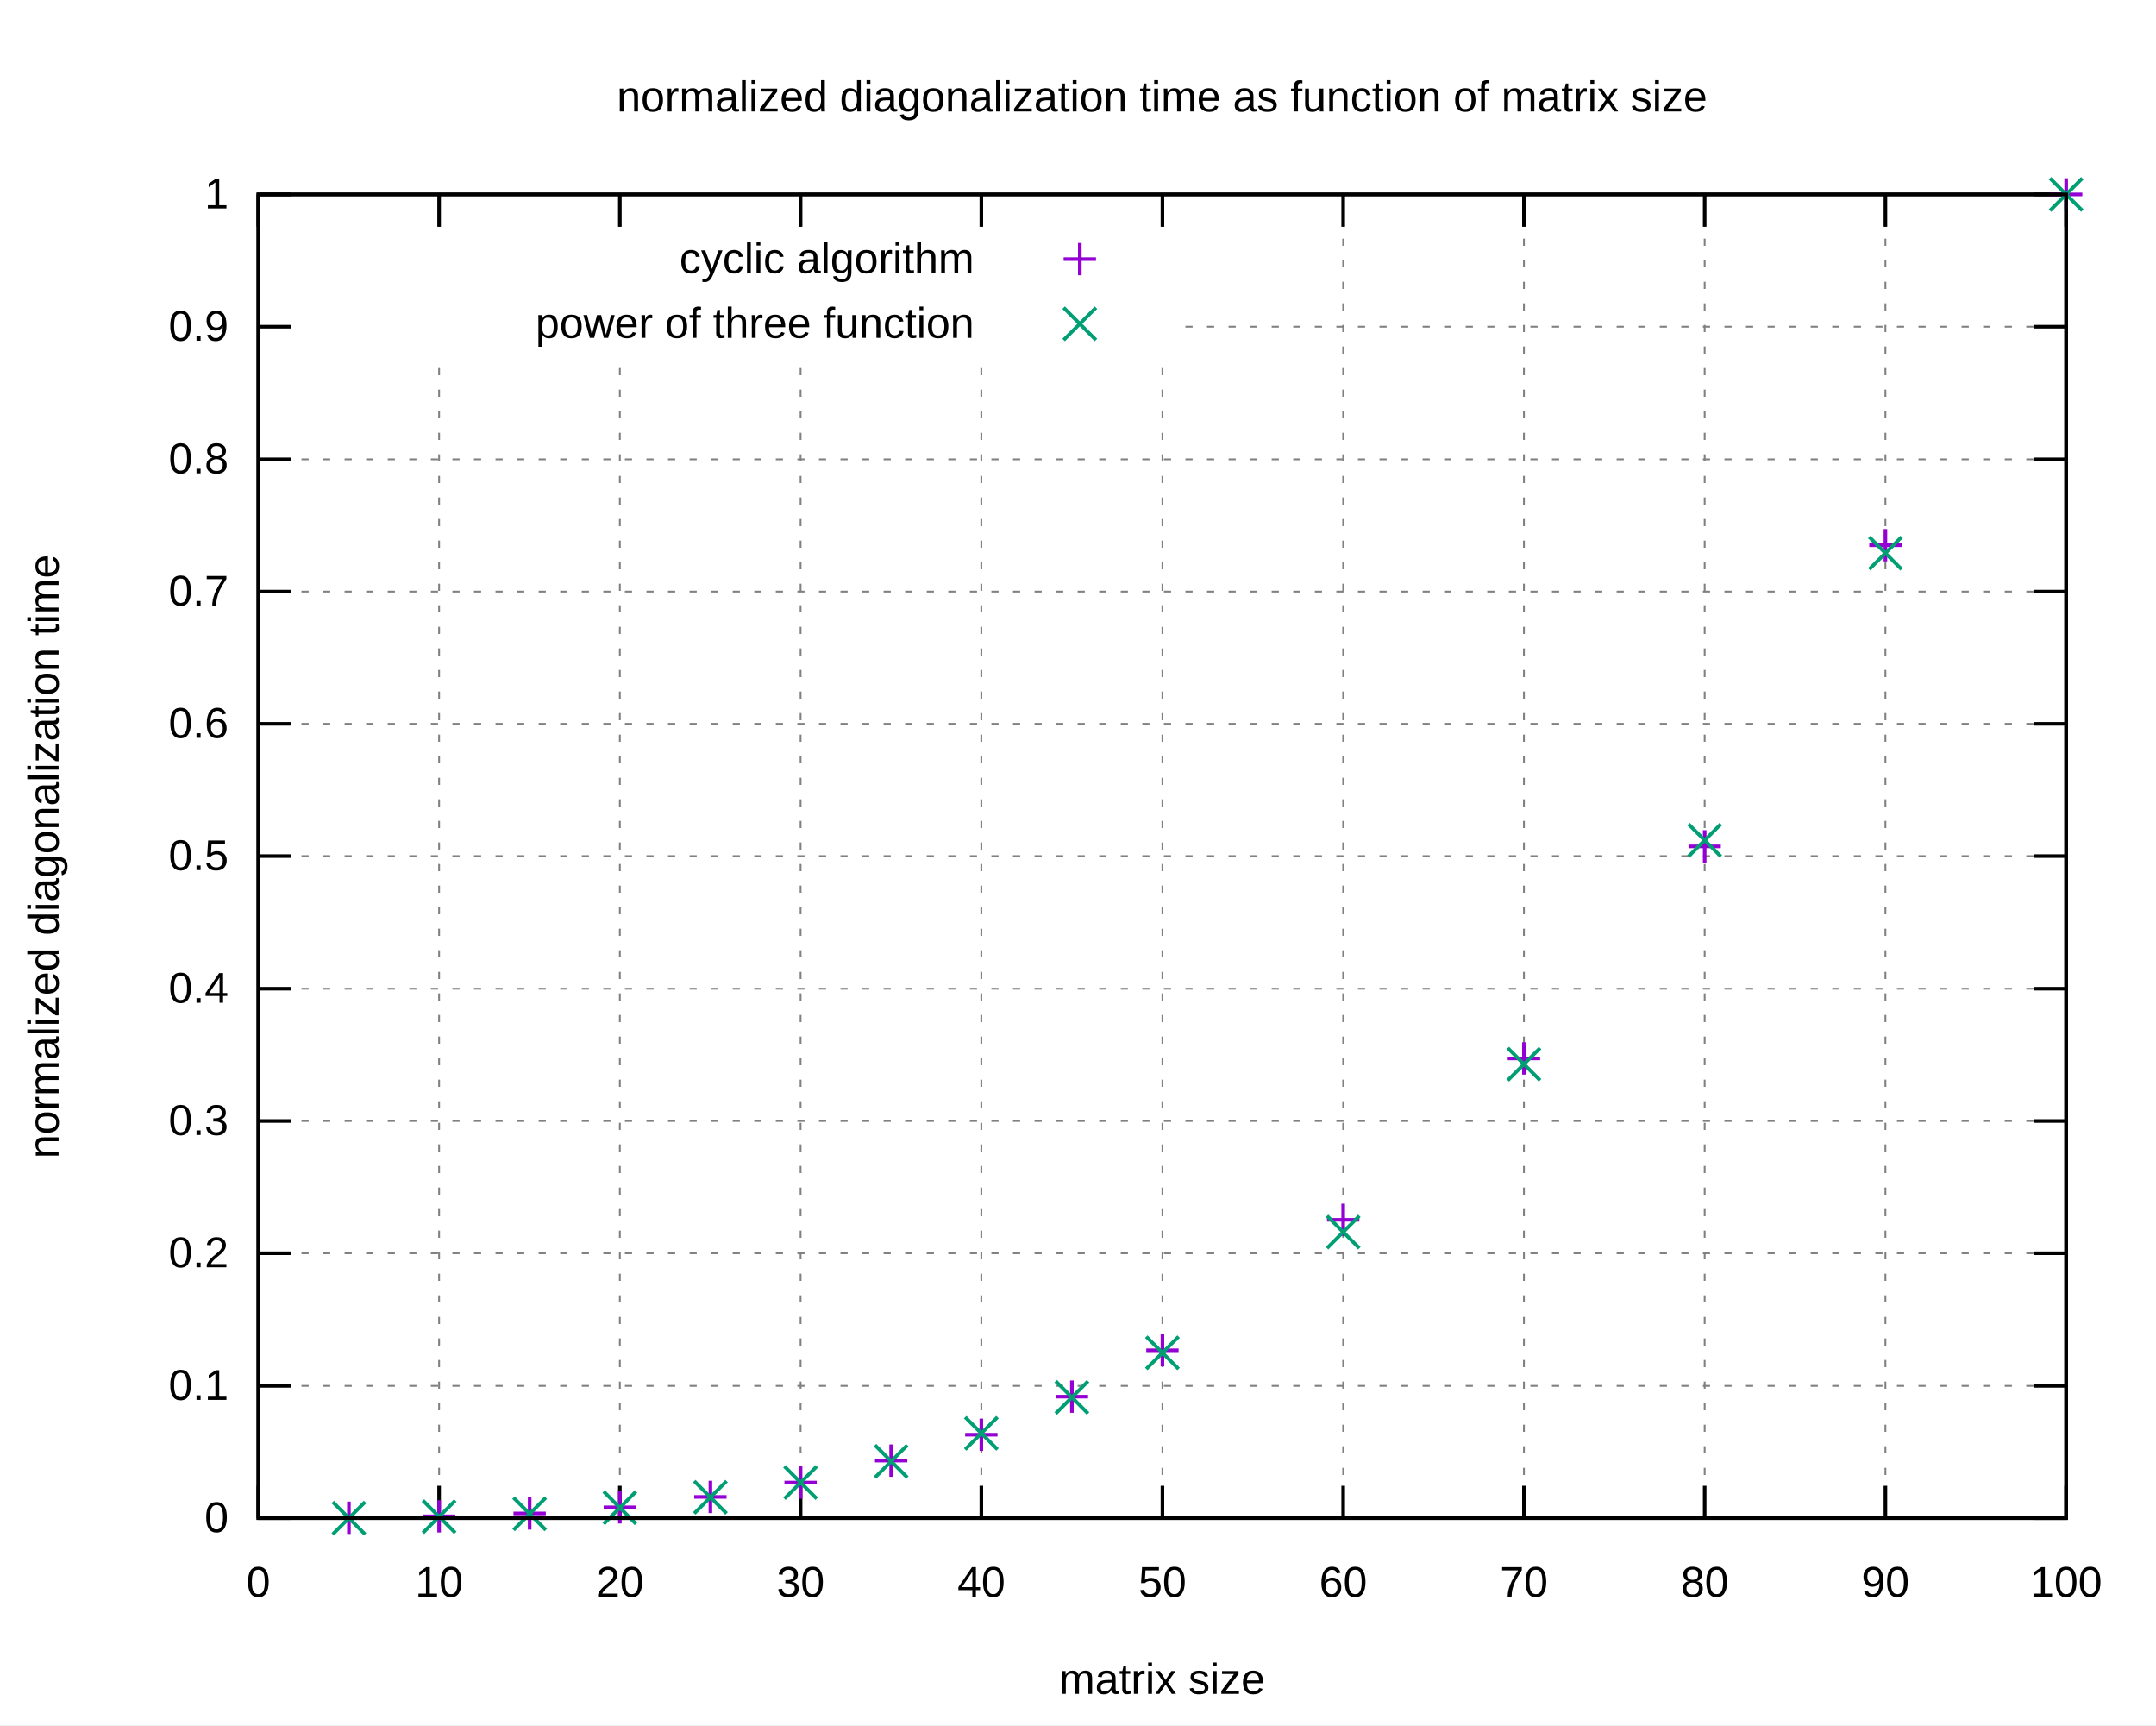
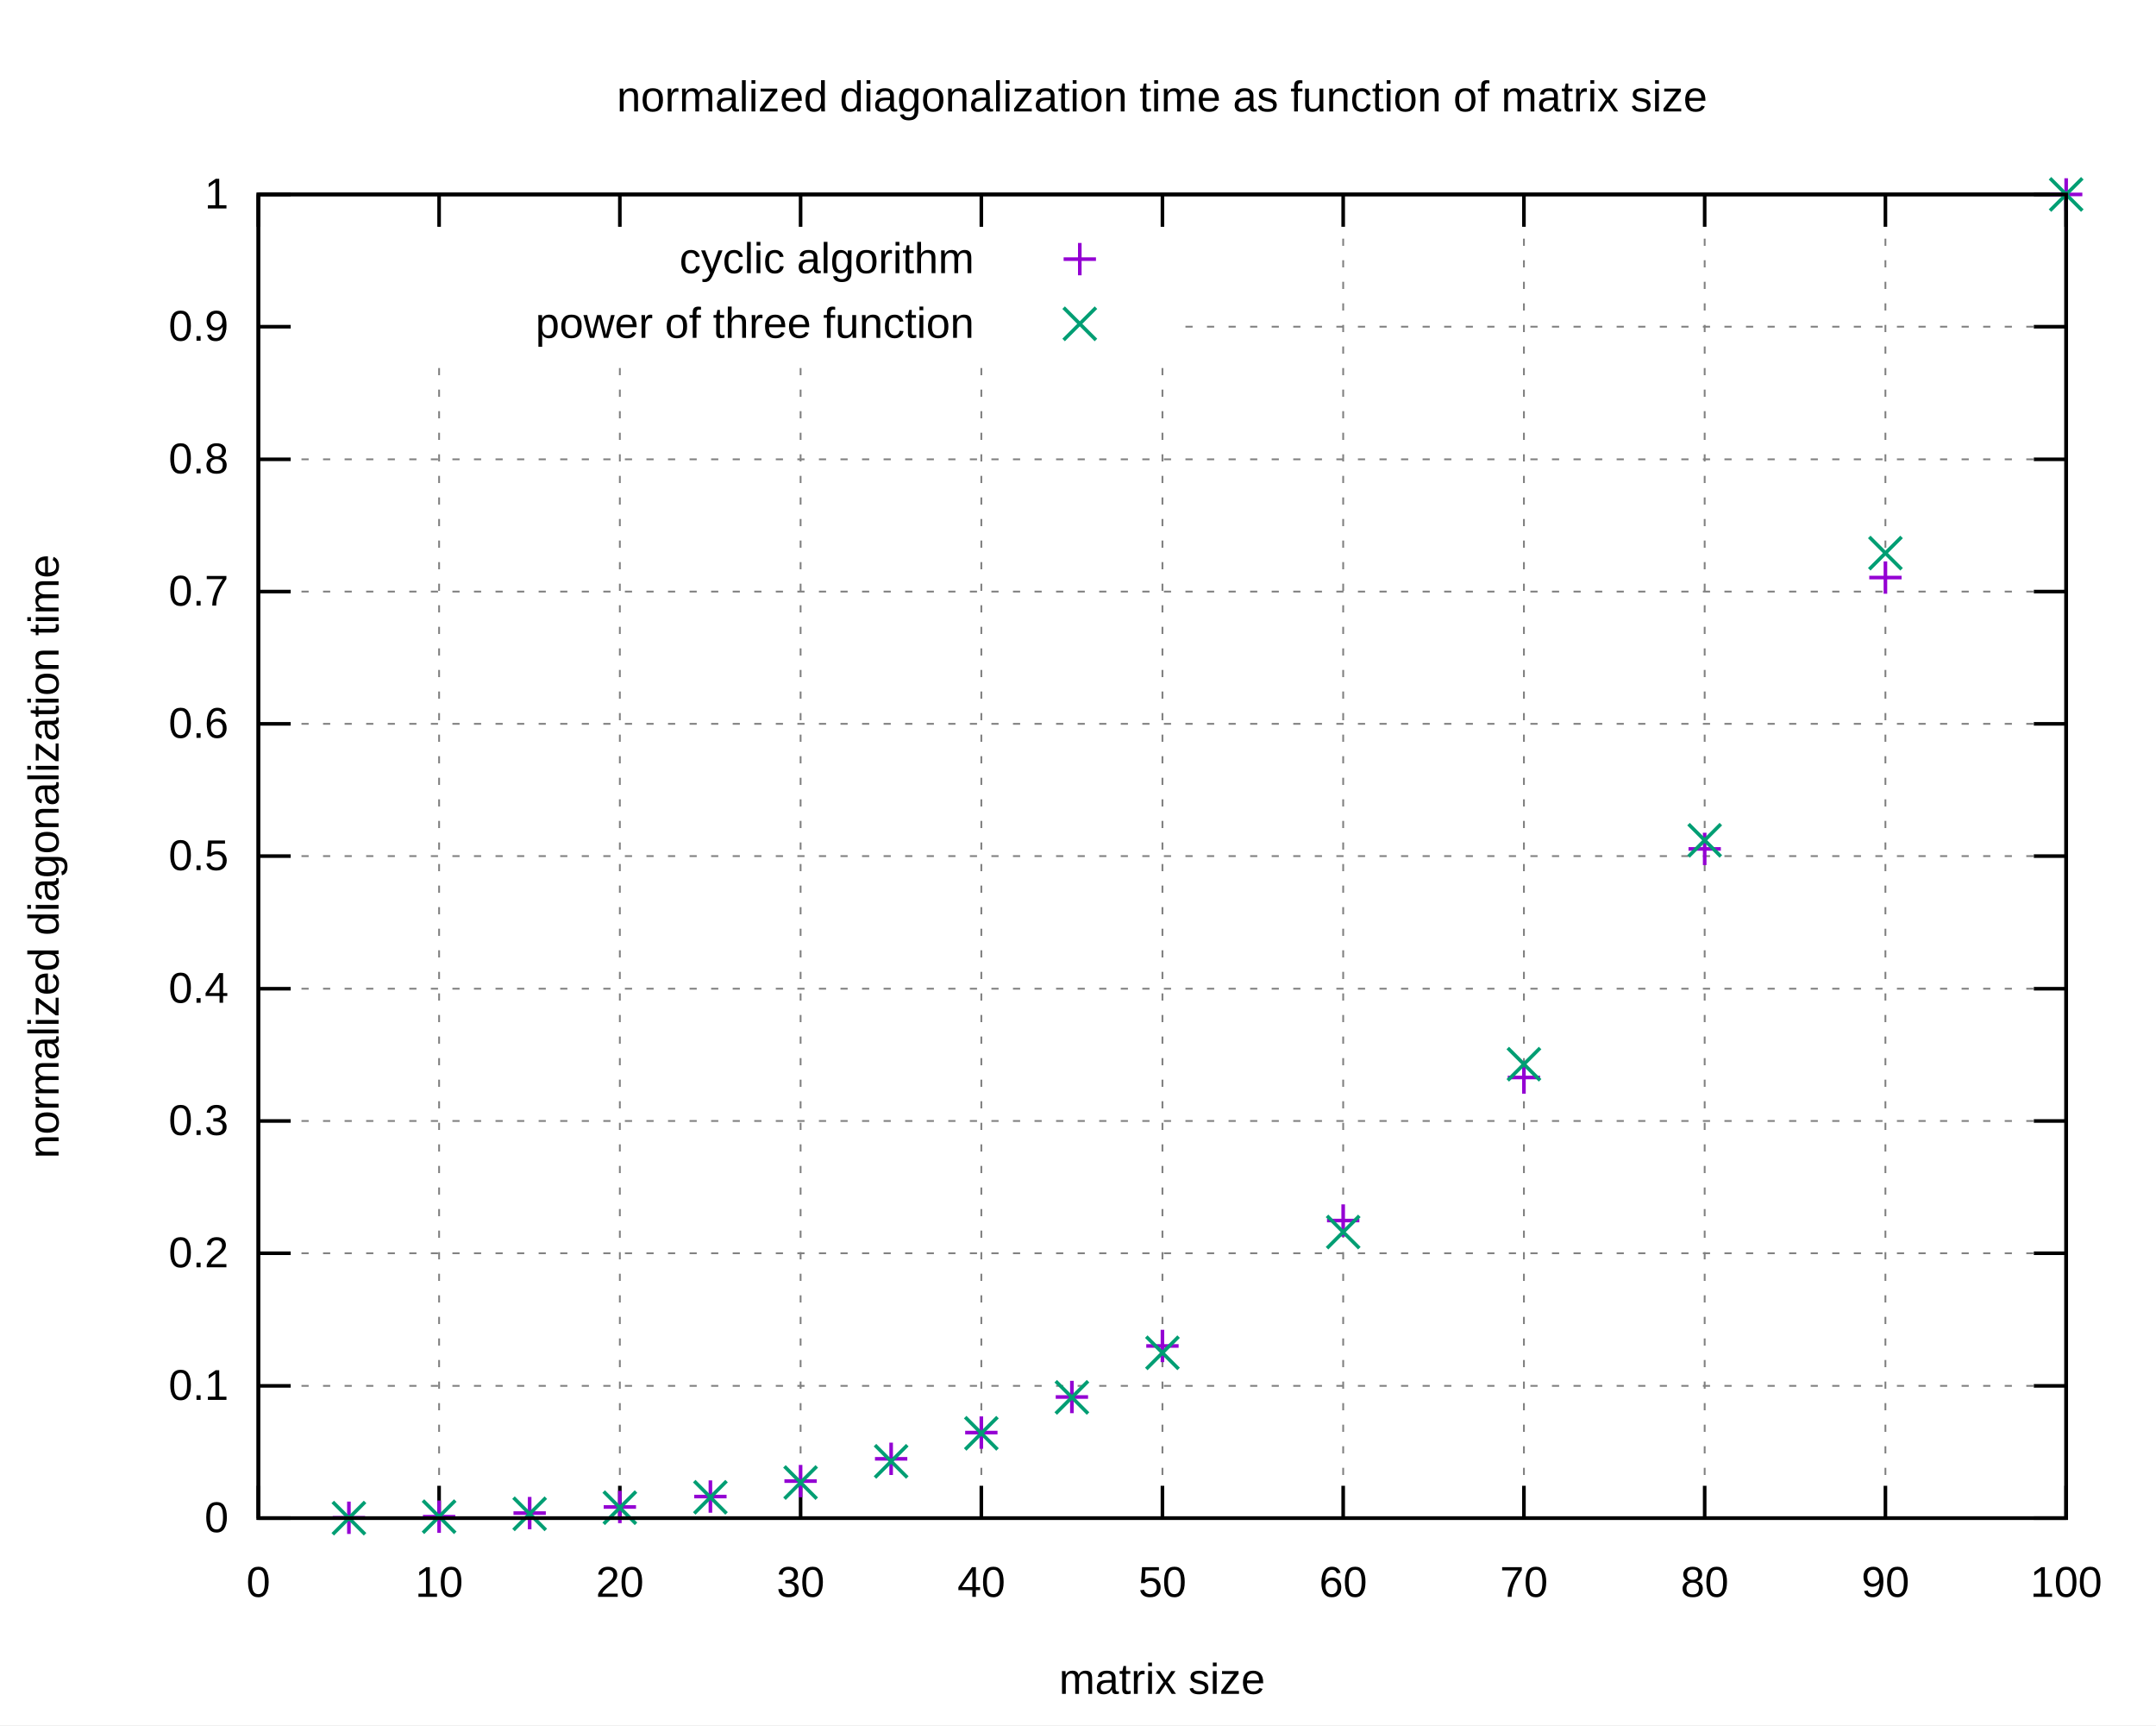
<svg xmlns="http://www.w3.org/2000/svg" xmlns:xlink="http://www.w3.org/1999/xlink" width="600" height="480" viewBox="0 0 600 480">
  <g id="gnuplot_canvas">
    <rect x="0" y="0" width="600" height="480" fill="#ffffff" />
    <defs>
      <circle id="gpDot" r="0.5" stroke-width="0.5" />
      <path id="gpPt0" stroke-width="0.222" stroke="currentColor" d="M-1,0 h2 M0,-1 v2" />
      <path id="gpPt1" stroke-width="0.222" stroke="currentColor" d="M-1,-1 L1,1 M1,-1 L-1,1" />
      <path id="gpPt2" stroke-width="0.222" stroke="currentColor" d="M-1,0 L1,0 M0,-1 L0,1 M-1,-1 L1,1 M-1,1 L1,-1" />
      <rect id="gpPt3" stroke-width="0.222" stroke="currentColor" x="-1" y="-1" width="2" height="2" />
      <rect id="gpPt4" stroke-width="0.222" stroke="currentColor" fill="currentColor" x="-1" y="-1" width="2" height="2" />
      <circle id="gpPt5" stroke-width="0.222" stroke="currentColor" cx="0" cy="0" r="1" />
      <use xlink:href="#gpPt5" id="gpPt6" fill="currentColor" stroke="none" />
      <path id="gpPt7" stroke-width="0.222" stroke="currentColor" d="M0,-1.33 L-1.33,0.67 L1.33,0.67 z" />
      <use xlink:href="#gpPt7" id="gpPt8" fill="currentColor" stroke="none" />
      <use xlink:href="#gpPt7" id="gpPt9" stroke="currentColor" transform="rotate(180)" />
      <use xlink:href="#gpPt9" id="gpPt10" fill="currentColor" stroke="none" />
      <use xlink:href="#gpPt3" id="gpPt11" stroke="currentColor" transform="rotate(45)" />
      <use xlink:href="#gpPt11" id="gpPt12" fill="currentColor" stroke="none" />
      <path id="gpPt13" stroke-width="0.222" stroke="currentColor" d="M0,1.330 L1.265,0.411 L0.782,-1.067 L-0.782,-1.076 L-1.265,0.411 z" />
      <use xlink:href="#gpPt13" id="gpPt14" fill="currentColor" stroke="none" />
      <filter id="textbox" filterUnits="objectBoundingBox" x="0" y="0" height="1" width="1">
        <feFlood flood-color="#FFFFFF" flood-opacity="1" result="bgnd" />
        <feComposite in="SourceGraphic" in2="bgnd" operator="atop" />
      </filter>
      <filter id="greybox" filterUnits="objectBoundingBox" x="0" y="0" height="1" width="1">
        <feFlood flood-color="lightgrey" flood-opacity="1" result="grey" />
        <feComposite in="SourceGraphic" in2="grey" operator="atop" />
      </filter>
    </defs>
    <g fill="none" color="#FFFFFF" stroke="currentColor" stroke-width="1.00" stroke-linecap="butt" stroke-linejoin="miter">
</g>
    <g fill="none" color="black" stroke="currentColor" stroke-width="1.00" stroke-linecap="butt" stroke-linejoin="miter">
</g>
    <g fill="none" color="black" stroke="black" stroke-width="0.50" stroke-linecap="butt" stroke-linejoin="miter">
</g>
    <g fill="none" color="gray" stroke="currentColor" stroke-width="0.50" stroke-linecap="butt" stroke-linejoin="miter">
      <path stroke="gray" stroke-dasharray="2,4" class="gridline" d="M71.9,422.4 L575.0,422.4  " />
    </g>
    <g fill="none" color="gray" stroke="gray" stroke-width="1.00" stroke-linecap="butt" stroke-linejoin="miter">
</g>
    <g fill="none" color="black" stroke="currentColor" stroke-width="1.00" stroke-linecap="butt" stroke-linejoin="miter">
      <path stroke="black" d="M71.9,422.4 L80.9,422.4 M575.0,422.4 L566.0,422.4  " />
      <g transform="translate(63.6,426.3)" stroke="none" fill="black" font-family="Arial" font-size="12.00" text-anchor="end">
        <text>
          <tspan font-family="Arial"> 0</tspan>
        </text>
      </g>
    </g>
    <g fill="none" color="black" stroke="currentColor" stroke-width="1.00" stroke-linecap="butt" stroke-linejoin="miter">
</g>
    <g fill="none" color="black" stroke="black" stroke-width="0.50" stroke-linecap="butt" stroke-linejoin="miter">
</g>
    <g fill="none" color="gray" stroke="currentColor" stroke-width="0.50" stroke-linecap="butt" stroke-linejoin="miter">
      <path stroke="gray" stroke-dasharray="2,4" class="gridline" d="M71.9,385.6 L575.0,385.6  " />
    </g>
    <g fill="none" color="gray" stroke="gray" stroke-width="1.00" stroke-linecap="butt" stroke-linejoin="miter">
</g>
    <g fill="none" color="black" stroke="currentColor" stroke-width="1.00" stroke-linecap="butt" stroke-linejoin="miter">
      <path stroke="black" d="M71.9,385.6 L80.9,385.6 M575.0,385.6 L566.0,385.6  " />
      <g transform="translate(63.6,389.5)" stroke="none" fill="black" font-family="Arial" font-size="12.00" text-anchor="end">
        <text>
          <tspan font-family="Arial"> 0.1</tspan>
        </text>
      </g>
    </g>
    <g fill="none" color="black" stroke="currentColor" stroke-width="1.00" stroke-linecap="butt" stroke-linejoin="miter">
</g>
    <g fill="none" color="black" stroke="black" stroke-width="0.50" stroke-linecap="butt" stroke-linejoin="miter">
</g>
    <g fill="none" color="gray" stroke="currentColor" stroke-width="0.50" stroke-linecap="butt" stroke-linejoin="miter">
      <path stroke="gray" stroke-dasharray="2,4" class="gridline" d="M71.9,348.7 L575.0,348.7  " />
    </g>
    <g fill="none" color="gray" stroke="gray" stroke-width="1.00" stroke-linecap="butt" stroke-linejoin="miter">
</g>
    <g fill="none" color="black" stroke="currentColor" stroke-width="1.00" stroke-linecap="butt" stroke-linejoin="miter">
      <path stroke="black" d="M71.9,348.7 L80.9,348.7 M575.0,348.7 L566.0,348.7  " />
      <g transform="translate(63.6,352.6)" stroke="none" fill="black" font-family="Arial" font-size="12.00" text-anchor="end">
        <text>
          <tspan font-family="Arial"> 0.2</tspan>
        </text>
      </g>
    </g>
    <g fill="none" color="black" stroke="currentColor" stroke-width="1.00" stroke-linecap="butt" stroke-linejoin="miter">
</g>
    <g fill="none" color="black" stroke="black" stroke-width="0.50" stroke-linecap="butt" stroke-linejoin="miter">
</g>
    <g fill="none" color="gray" stroke="currentColor" stroke-width="0.50" stroke-linecap="butt" stroke-linejoin="miter">
      <path stroke="gray" stroke-dasharray="2,4" class="gridline" d="M71.9,311.9 L575.0,311.9  " />
    </g>
    <g fill="none" color="gray" stroke="gray" stroke-width="1.00" stroke-linecap="butt" stroke-linejoin="miter">
</g>
    <g fill="none" color="black" stroke="currentColor" stroke-width="1.00" stroke-linecap="butt" stroke-linejoin="miter">
      <path stroke="black" d="M71.9,311.9 L80.9,311.9 M575.0,311.9 L566.0,311.9  " />
      <g transform="translate(63.6,315.8)" stroke="none" fill="black" font-family="Arial" font-size="12.00" text-anchor="end">
        <text>
          <tspan font-family="Arial"> 0.3</tspan>
        </text>
      </g>
    </g>
    <g fill="none" color="black" stroke="currentColor" stroke-width="1.00" stroke-linecap="butt" stroke-linejoin="miter">
</g>
    <g fill="none" color="black" stroke="black" stroke-width="0.50" stroke-linecap="butt" stroke-linejoin="miter">
</g>
    <g fill="none" color="gray" stroke="currentColor" stroke-width="0.50" stroke-linecap="butt" stroke-linejoin="miter">
      <path stroke="gray" stroke-dasharray="2,4" class="gridline" d="M71.9,275.1 L575.0,275.1  " />
    </g>
    <g fill="none" color="gray" stroke="gray" stroke-width="1.00" stroke-linecap="butt" stroke-linejoin="miter">
</g>
    <g fill="none" color="black" stroke="currentColor" stroke-width="1.00" stroke-linecap="butt" stroke-linejoin="miter">
      <path stroke="black" d="M71.9,275.1 L80.9,275.1 M575.0,275.1 L566.0,275.1  " />
      <g transform="translate(63.6,279.0)" stroke="none" fill="black" font-family="Arial" font-size="12.00" text-anchor="end">
        <text>
          <tspan font-family="Arial"> 0.4</tspan>
        </text>
      </g>
    </g>
    <g fill="none" color="black" stroke="currentColor" stroke-width="1.00" stroke-linecap="butt" stroke-linejoin="miter">
</g>
    <g fill="none" color="black" stroke="black" stroke-width="0.50" stroke-linecap="butt" stroke-linejoin="miter">
</g>
    <g fill="none" color="gray" stroke="currentColor" stroke-width="0.50" stroke-linecap="butt" stroke-linejoin="miter">
      <path stroke="gray" stroke-dasharray="2,4" class="gridline" d="M71.9,238.2 L575.0,238.2  " />
    </g>
    <g fill="none" color="gray" stroke="gray" stroke-width="1.00" stroke-linecap="butt" stroke-linejoin="miter">
</g>
    <g fill="none" color="black" stroke="currentColor" stroke-width="1.00" stroke-linecap="butt" stroke-linejoin="miter">
      <path stroke="black" d="M71.9,238.2 L80.9,238.2 M575.0,238.2 L566.0,238.2  " />
      <g transform="translate(63.6,242.1)" stroke="none" fill="black" font-family="Arial" font-size="12.00" text-anchor="end">
        <text>
          <tspan font-family="Arial"> 0.5</tspan>
        </text>
      </g>
    </g>
    <g fill="none" color="black" stroke="currentColor" stroke-width="1.00" stroke-linecap="butt" stroke-linejoin="miter">
</g>
    <g fill="none" color="black" stroke="black" stroke-width="0.50" stroke-linecap="butt" stroke-linejoin="miter">
</g>
    <g fill="none" color="gray" stroke="currentColor" stroke-width="0.50" stroke-linecap="butt" stroke-linejoin="miter">
      <path stroke="gray" stroke-dasharray="2,4" class="gridline" d="M71.9,201.4 L575.0,201.4  " />
    </g>
    <g fill="none" color="gray" stroke="gray" stroke-width="1.00" stroke-linecap="butt" stroke-linejoin="miter">
</g>
    <g fill="none" color="black" stroke="currentColor" stroke-width="1.00" stroke-linecap="butt" stroke-linejoin="miter">
      <path stroke="black" d="M71.9,201.4 L80.9,201.4 M575.0,201.4 L566.0,201.4  " />
      <g transform="translate(63.6,205.3)" stroke="none" fill="black" font-family="Arial" font-size="12.00" text-anchor="end">
        <text>
          <tspan font-family="Arial"> 0.6</tspan>
        </text>
      </g>
    </g>
    <g fill="none" color="black" stroke="currentColor" stroke-width="1.00" stroke-linecap="butt" stroke-linejoin="miter">
</g>
    <g fill="none" color="black" stroke="black" stroke-width="0.50" stroke-linecap="butt" stroke-linejoin="miter">
</g>
    <g fill="none" color="gray" stroke="currentColor" stroke-width="0.50" stroke-linecap="butt" stroke-linejoin="miter">
      <path stroke="gray" stroke-dasharray="2,4" class="gridline" d="M71.9,164.6 L575.0,164.6  " />
    </g>
    <g fill="none" color="gray" stroke="gray" stroke-width="1.00" stroke-linecap="butt" stroke-linejoin="miter">
</g>
    <g fill="none" color="black" stroke="currentColor" stroke-width="1.00" stroke-linecap="butt" stroke-linejoin="miter">
      <path stroke="black" d="M71.9,164.6 L80.9,164.6 M575.0,164.6 L566.0,164.6  " />
      <g transform="translate(63.6,168.5)" stroke="none" fill="black" font-family="Arial" font-size="12.00" text-anchor="end">
        <text>
          <tspan font-family="Arial"> 0.7</tspan>
        </text>
      </g>
    </g>
    <g fill="none" color="black" stroke="currentColor" stroke-width="1.00" stroke-linecap="butt" stroke-linejoin="miter">
</g>
    <g fill="none" color="black" stroke="black" stroke-width="0.50" stroke-linecap="butt" stroke-linejoin="miter">
</g>
    <g fill="none" color="gray" stroke="currentColor" stroke-width="0.50" stroke-linecap="butt" stroke-linejoin="miter">
      <path stroke="gray" stroke-dasharray="2,4" class="gridline" d="M71.9,127.8 L575.0,127.8  " />
    </g>
    <g fill="none" color="gray" stroke="gray" stroke-width="1.00" stroke-linecap="butt" stroke-linejoin="miter">
</g>
    <g fill="none" color="black" stroke="currentColor" stroke-width="1.00" stroke-linecap="butt" stroke-linejoin="miter">
      <path stroke="black" d="M71.9,127.8 L80.9,127.8 M575.0,127.8 L566.0,127.8  " />
      <g transform="translate(63.6,131.7)" stroke="none" fill="black" font-family="Arial" font-size="12.00" text-anchor="end">
        <text>
          <tspan font-family="Arial"> 0.8</tspan>
        </text>
      </g>
    </g>
    <g fill="none" color="black" stroke="currentColor" stroke-width="1.00" stroke-linecap="butt" stroke-linejoin="miter">
</g>
    <g fill="none" color="black" stroke="black" stroke-width="0.50" stroke-linecap="butt" stroke-linejoin="miter">
</g>
    <g fill="none" color="gray" stroke="currentColor" stroke-width="0.50" stroke-linecap="butt" stroke-linejoin="miter">
      <path stroke="gray" stroke-dasharray="2,4" class="gridline" d="M71.9,90.9 L80.2,90.9 M329.9,90.9 L575.0,90.9  " />
    </g>
    <g fill="none" color="gray" stroke="gray" stroke-width="1.00" stroke-linecap="butt" stroke-linejoin="miter">
</g>
    <g fill="none" color="black" stroke="currentColor" stroke-width="1.00" stroke-linecap="butt" stroke-linejoin="miter">
      <path stroke="black" d="M71.9,90.9 L80.9,90.9 M575.0,90.9 L566.0,90.9  " />
      <g transform="translate(63.6,94.8)" stroke="none" fill="black" font-family="Arial" font-size="12.00" text-anchor="end">
        <text>
          <tspan font-family="Arial"> 0.9</tspan>
        </text>
      </g>
    </g>
    <g fill="none" color="black" stroke="currentColor" stroke-width="1.00" stroke-linecap="butt" stroke-linejoin="miter">
</g>
    <g fill="none" color="black" stroke="black" stroke-width="0.50" stroke-linecap="butt" stroke-linejoin="miter">
</g>
    <g fill="none" color="gray" stroke="currentColor" stroke-width="0.50" stroke-linecap="butt" stroke-linejoin="miter">
      <path stroke="gray" stroke-dasharray="2,4" class="gridline" d="M71.9,54.1 L575.0,54.1  " />
    </g>
    <g fill="none" color="gray" stroke="gray" stroke-width="1.00" stroke-linecap="butt" stroke-linejoin="miter">
</g>
    <g fill="none" color="black" stroke="currentColor" stroke-width="1.00" stroke-linecap="butt" stroke-linejoin="miter">
      <path stroke="black" d="M71.9,54.1 L80.9,54.1 M575.0,54.1 L566.0,54.1  " />
      <g transform="translate(63.6,58.0)" stroke="none" fill="black" font-family="Arial" font-size="12.00" text-anchor="end">
        <text>
          <tspan font-family="Arial"> 1</tspan>
        </text>
      </g>
    </g>
    <g fill="none" color="black" stroke="currentColor" stroke-width="1.00" stroke-linecap="butt" stroke-linejoin="miter">
</g>
    <g fill="none" color="black" stroke="black" stroke-width="0.50" stroke-linecap="butt" stroke-linejoin="miter">
</g>
    <g fill="none" color="gray" stroke="currentColor" stroke-width="0.50" stroke-linecap="butt" stroke-linejoin="miter">
      <path stroke="gray" stroke-dasharray="2,4" class="gridline" d="M71.9,422.4 L71.9,54.1  " />
    </g>
    <g fill="none" color="gray" stroke="gray" stroke-width="1.00" stroke-linecap="butt" stroke-linejoin="miter">
</g>
    <g fill="none" color="black" stroke="currentColor" stroke-width="1.00" stroke-linecap="butt" stroke-linejoin="miter">
      <path stroke="black" d="M71.9,422.4 L71.9,413.4 M71.9,54.1 L71.9,63.1  " />
      <g transform="translate(71.9,444.3)" stroke="none" fill="black" font-family="Arial" font-size="12.00" text-anchor="middle">
        <text>
          <tspan font-family="Arial"> 0</tspan>
        </text>
      </g>
    </g>
    <g fill="none" color="black" stroke="currentColor" stroke-width="1.00" stroke-linecap="butt" stroke-linejoin="miter">
</g>
    <g fill="none" color="black" stroke="black" stroke-width="0.50" stroke-linecap="butt" stroke-linejoin="miter">
</g>
    <g fill="none" color="gray" stroke="currentColor" stroke-width="0.50" stroke-linecap="butt" stroke-linejoin="miter">
      <path stroke="gray" stroke-dasharray="2,4" class="gridline" d="M122.2,422.4 L122.2,99.1 M122.2,63.1 L122.2,54.1  " />
    </g>
    <g fill="none" color="gray" stroke="gray" stroke-width="1.00" stroke-linecap="butt" stroke-linejoin="miter">
</g>
    <g fill="none" color="black" stroke="currentColor" stroke-width="1.00" stroke-linecap="butt" stroke-linejoin="miter">
      <path stroke="black" d="M122.2,422.4 L122.2,413.4 M122.2,54.1 L122.2,63.1  " />
      <g transform="translate(122.2,444.3)" stroke="none" fill="black" font-family="Arial" font-size="12.00" text-anchor="middle">
        <text>
          <tspan font-family="Arial"> 10</tspan>
        </text>
      </g>
    </g>
    <g fill="none" color="black" stroke="currentColor" stroke-width="1.00" stroke-linecap="butt" stroke-linejoin="miter">
</g>
    <g fill="none" color="black" stroke="black" stroke-width="0.50" stroke-linecap="butt" stroke-linejoin="miter">
</g>
    <g fill="none" color="gray" stroke="currentColor" stroke-width="0.50" stroke-linecap="butt" stroke-linejoin="miter">
      <path stroke="gray" stroke-dasharray="2,4" class="gridline" d="M172.5,422.4 L172.5,99.1 M172.5,63.1 L172.5,54.1  " />
    </g>
    <g fill="none" color="gray" stroke="gray" stroke-width="1.00" stroke-linecap="butt" stroke-linejoin="miter">
</g>
    <g fill="none" color="black" stroke="currentColor" stroke-width="1.00" stroke-linecap="butt" stroke-linejoin="miter">
      <path stroke="black" d="M172.5,422.4 L172.5,413.4 M172.5,54.1 L172.5,63.1  " />
      <g transform="translate(172.5,444.3)" stroke="none" fill="black" font-family="Arial" font-size="12.00" text-anchor="middle">
        <text>
          <tspan font-family="Arial"> 20</tspan>
        </text>
      </g>
    </g>
    <g fill="none" color="black" stroke="currentColor" stroke-width="1.00" stroke-linecap="butt" stroke-linejoin="miter">
</g>
    <g fill="none" color="black" stroke="black" stroke-width="0.50" stroke-linecap="butt" stroke-linejoin="miter">
</g>
    <g fill="none" color="gray" stroke="currentColor" stroke-width="0.50" stroke-linecap="butt" stroke-linejoin="miter">
      <path stroke="gray" stroke-dasharray="2,4" class="gridline" d="M222.8,422.4 L222.8,99.1 M222.8,63.1 L222.8,54.1  " />
    </g>
    <g fill="none" color="gray" stroke="gray" stroke-width="1.00" stroke-linecap="butt" stroke-linejoin="miter">
</g>
    <g fill="none" color="black" stroke="currentColor" stroke-width="1.00" stroke-linecap="butt" stroke-linejoin="miter">
      <path stroke="black" d="M222.8,422.4 L222.8,413.4 M222.8,54.1 L222.8,63.1  " />
      <g transform="translate(222.8,444.3)" stroke="none" fill="black" font-family="Arial" font-size="12.00" text-anchor="middle">
        <text>
          <tspan font-family="Arial"> 30</tspan>
        </text>
      </g>
    </g>
    <g fill="none" color="black" stroke="currentColor" stroke-width="1.00" stroke-linecap="butt" stroke-linejoin="miter">
</g>
    <g fill="none" color="black" stroke="black" stroke-width="0.50" stroke-linecap="butt" stroke-linejoin="miter">
</g>
    <g fill="none" color="gray" stroke="currentColor" stroke-width="0.50" stroke-linecap="butt" stroke-linejoin="miter">
      <path stroke="gray" stroke-dasharray="2,4" class="gridline" d="M273.1,422.4 L273.1,99.1 M273.1,63.1 L273.1,54.1  " />
    </g>
    <g fill="none" color="gray" stroke="gray" stroke-width="1.00" stroke-linecap="butt" stroke-linejoin="miter">
</g>
    <g fill="none" color="black" stroke="currentColor" stroke-width="1.00" stroke-linecap="butt" stroke-linejoin="miter">
      <path stroke="black" d="M273.1,422.4 L273.1,413.4 M273.1,54.1 L273.1,63.1  " />
      <g transform="translate(273.1,444.3)" stroke="none" fill="black" font-family="Arial" font-size="12.00" text-anchor="middle">
        <text>
          <tspan font-family="Arial"> 40</tspan>
        </text>
      </g>
    </g>
    <g fill="none" color="black" stroke="currentColor" stroke-width="1.00" stroke-linecap="butt" stroke-linejoin="miter">
</g>
    <g fill="none" color="black" stroke="black" stroke-width="0.50" stroke-linecap="butt" stroke-linejoin="miter">
</g>
    <g fill="none" color="gray" stroke="currentColor" stroke-width="0.50" stroke-linecap="butt" stroke-linejoin="miter">
      <path stroke="gray" stroke-dasharray="2,4" class="gridline" d="M323.5,422.4 L323.5,99.1 M323.5,63.1 L323.5,54.1  " />
    </g>
    <g fill="none" color="gray" stroke="gray" stroke-width="1.00" stroke-linecap="butt" stroke-linejoin="miter">
</g>
    <g fill="none" color="black" stroke="currentColor" stroke-width="1.00" stroke-linecap="butt" stroke-linejoin="miter">
      <path stroke="black" d="M323.5,422.4 L323.5,413.4 M323.5,54.1 L323.5,63.1  " />
      <g transform="translate(323.5,444.3)" stroke="none" fill="black" font-family="Arial" font-size="12.00" text-anchor="middle">
        <text>
          <tspan font-family="Arial"> 50</tspan>
        </text>
      </g>
    </g>
    <g fill="none" color="black" stroke="currentColor" stroke-width="1.00" stroke-linecap="butt" stroke-linejoin="miter">
</g>
    <g fill="none" color="black" stroke="black" stroke-width="0.50" stroke-linecap="butt" stroke-linejoin="miter">
</g>
    <g fill="none" color="gray" stroke="currentColor" stroke-width="0.50" stroke-linecap="butt" stroke-linejoin="miter">
      <path stroke="gray" stroke-dasharray="2,4" class="gridline" d="M373.8,422.4 L373.8,54.1  " />
    </g>
    <g fill="none" color="gray" stroke="gray" stroke-width="1.00" stroke-linecap="butt" stroke-linejoin="miter">
</g>
    <g fill="none" color="black" stroke="currentColor" stroke-width="1.00" stroke-linecap="butt" stroke-linejoin="miter">
      <path stroke="black" d="M373.8,422.4 L373.8,413.4 M373.8,54.1 L373.8,63.1  " />
      <g transform="translate(373.8,444.3)" stroke="none" fill="black" font-family="Arial" font-size="12.00" text-anchor="middle">
        <text>
          <tspan font-family="Arial"> 60</tspan>
        </text>
      </g>
    </g>
    <g fill="none" color="black" stroke="currentColor" stroke-width="1.00" stroke-linecap="butt" stroke-linejoin="miter">
</g>
    <g fill="none" color="black" stroke="black" stroke-width="0.50" stroke-linecap="butt" stroke-linejoin="miter">
</g>
    <g fill="none" color="gray" stroke="currentColor" stroke-width="0.50" stroke-linecap="butt" stroke-linejoin="miter">
      <path stroke="gray" stroke-dasharray="2,4" class="gridline" d="M424.1,422.4 L424.1,54.1  " />
    </g>
    <g fill="none" color="gray" stroke="gray" stroke-width="1.00" stroke-linecap="butt" stroke-linejoin="miter">
</g>
    <g fill="none" color="black" stroke="currentColor" stroke-width="1.00" stroke-linecap="butt" stroke-linejoin="miter">
      <path stroke="black" d="M424.1,422.4 L424.1,413.4 M424.1,54.1 L424.1,63.1  " />
      <g transform="translate(424.1,444.3)" stroke="none" fill="black" font-family="Arial" font-size="12.00" text-anchor="middle">
        <text>
          <tspan font-family="Arial"> 70</tspan>
        </text>
      </g>
    </g>
    <g fill="none" color="black" stroke="currentColor" stroke-width="1.00" stroke-linecap="butt" stroke-linejoin="miter">
</g>
    <g fill="none" color="black" stroke="black" stroke-width="0.50" stroke-linecap="butt" stroke-linejoin="miter">
</g>
    <g fill="none" color="gray" stroke="currentColor" stroke-width="0.50" stroke-linecap="butt" stroke-linejoin="miter">
      <path stroke="gray" stroke-dasharray="2,4" class="gridline" d="M474.4,422.4 L474.4,54.1  " />
    </g>
    <g fill="none" color="gray" stroke="gray" stroke-width="1.00" stroke-linecap="butt" stroke-linejoin="miter">
</g>
    <g fill="none" color="black" stroke="currentColor" stroke-width="1.00" stroke-linecap="butt" stroke-linejoin="miter">
      <path stroke="black" d="M474.4,422.4 L474.4,413.4 M474.4,54.1 L474.4,63.1  " />
      <g transform="translate(474.4,444.3)" stroke="none" fill="black" font-family="Arial" font-size="12.00" text-anchor="middle">
        <text>
          <tspan font-family="Arial"> 80</tspan>
        </text>
      </g>
    </g>
    <g fill="none" color="black" stroke="currentColor" stroke-width="1.00" stroke-linecap="butt" stroke-linejoin="miter">
</g>
    <g fill="none" color="black" stroke="black" stroke-width="0.50" stroke-linecap="butt" stroke-linejoin="miter">
</g>
    <g fill="none" color="gray" stroke="currentColor" stroke-width="0.50" stroke-linecap="butt" stroke-linejoin="miter">
      <path stroke="gray" stroke-dasharray="2,4" class="gridline" d="M524.7,422.4 L524.7,54.1  " />
    </g>
    <g fill="none" color="gray" stroke="gray" stroke-width="1.00" stroke-linecap="butt" stroke-linejoin="miter">
</g>
    <g fill="none" color="black" stroke="currentColor" stroke-width="1.00" stroke-linecap="butt" stroke-linejoin="miter">
      <path stroke="black" d="M524.7,422.4 L524.7,413.4 M524.7,54.1 L524.7,63.1  " />
      <g transform="translate(524.7,444.3)" stroke="none" fill="black" font-family="Arial" font-size="12.00" text-anchor="middle">
        <text>
          <tspan font-family="Arial"> 90</tspan>
        </text>
      </g>
    </g>
    <g fill="none" color="black" stroke="currentColor" stroke-width="1.00" stroke-linecap="butt" stroke-linejoin="miter">
</g>
    <g fill="none" color="black" stroke="black" stroke-width="0.50" stroke-linecap="butt" stroke-linejoin="miter">
</g>
    <g fill="none" color="gray" stroke="currentColor" stroke-width="0.50" stroke-linecap="butt" stroke-linejoin="miter">
      <path stroke="gray" stroke-dasharray="2,4" class="gridline" d="M575.0,422.4 L575.0,54.1  " />
    </g>
    <g fill="none" color="gray" stroke="gray" stroke-width="1.00" stroke-linecap="butt" stroke-linejoin="miter">
</g>
    <g fill="none" color="black" stroke="currentColor" stroke-width="1.00" stroke-linecap="butt" stroke-linejoin="miter">
      <path stroke="black" d="M575.0,422.4 L575.0,413.4 M575.0,54.1 L575.0,63.1  " />
      <g transform="translate(575.0,444.3)" stroke="none" fill="black" font-family="Arial" font-size="12.00" text-anchor="middle">
        <text>
          <tspan font-family="Arial"> 100</tspan>
        </text>
      </g>
    </g>
    <g fill="none" color="black" stroke="currentColor" stroke-width="1.00" stroke-linecap="butt" stroke-linejoin="miter">
</g>
    <g fill="none" color="black" stroke="currentColor" stroke-width="1.00" stroke-linecap="butt" stroke-linejoin="miter">
      <path stroke="black" d="M71.9,54.1 L71.9,422.4 L575.0,422.4 L575.0,54.1 L71.9,54.1 Z  " />
    </g>
    <g fill="none" color="black" stroke="currentColor" stroke-width="1.00" stroke-linecap="butt" stroke-linejoin="miter">
      <g transform="translate(16.3,238.3) rotate(270)" stroke="none" fill="black" font-family="Arial" font-size="12.00" text-anchor="middle">
        <text>
          <tspan font-family="Arial">normalized diagonalization time</tspan>
        </text>
      </g>
    </g>
    <g fill="none" color="black" stroke="currentColor" stroke-width="1.00" stroke-linecap="butt" stroke-linejoin="miter">
      <g transform="translate(323.4,471.3)" stroke="none" fill="black" font-family="Arial" font-size="12.00" text-anchor="middle">
        <text>
          <tspan font-family="Arial">matrix size</tspan>
        </text>
      </g>
    </g>
    <g fill="none" color="black" stroke="currentColor" stroke-width="1.00" stroke-linecap="butt" stroke-linejoin="miter">
      <g transform="translate(323.4,31.0)" stroke="none" fill="black" font-family="Arial" font-size="12.00" text-anchor="middle">
        <text>
          <tspan font-family="Arial">normalized diagonalization time as function of matrix size</tspan>
        </text>
      </g>
    </g>
    <g id="gnuplot_plot_1">
      <g fill="none" color="black" stroke="currentColor" stroke-width="1.00" stroke-linecap="butt" stroke-linejoin="miter">
        <g transform="translate(271.1,76.0)" stroke="none" fill="black" font-family="Arial" font-size="12.00" text-anchor="end">
          <text>
            <tspan font-family="Arial">cyclic algorithm</tspan>
          </text>
        </g>
      </g>
      <g fill="none" color="black" stroke="currentColor" stroke-width="1.00" stroke-linecap="butt" stroke-linejoin="miter">
        <use xlink:href="#gpPt0" transform="translate(97.1,422.3) scale(4.50)" color="rgb(148,   0, 211)" />
-         <use xlink:href="#gpPt0" transform="translate(122.2,421.9) scale(4.50)" color="rgb(148,   0, 211)" />
-         <use xlink:href="#gpPt0" transform="translate(147.4,421.1) scale(4.50)" color="rgb(148,   0, 211)" />
-         <use xlink:href="#gpPt0" transform="translate(172.5,419.4) scale(4.50)" color="rgb(148,   0, 211)" />
-         <use xlink:href="#gpPt0" transform="translate(197.7,416.5) scale(4.50)" color="rgb(148,   0, 211)" />
-         <use xlink:href="#gpPt0" transform="translate(222.8,412.5) scale(4.50)" color="rgb(148,   0, 211)" />
-         <use xlink:href="#gpPt0" transform="translate(248.0,406.4) scale(4.50)" color="rgb(148,   0, 211)" />
-         <use xlink:href="#gpPt0" transform="translate(273.1,399.2) scale(4.50)" color="rgb(148,   0, 211)" />
-         <use xlink:href="#gpPt0" transform="translate(298.3,388.6) scale(4.50)" color="rgb(148,   0, 211)" />
-         <use xlink:href="#gpPt0" transform="translate(323.5,375.7) scale(4.50)" color="rgb(148,   0, 211)" />
-         <use xlink:href="#gpPt0" transform="translate(373.8,339.4) scale(4.50)" color="rgb(148,   0, 211)" />
-         <use xlink:href="#gpPt0" transform="translate(424.1,294.5) scale(4.50)" color="rgb(148,   0, 211)" />
-         <use xlink:href="#gpPt0" transform="translate(474.4,235.5) scale(4.50)" color="rgb(148,   0, 211)" />
-         <use xlink:href="#gpPt0" transform="translate(524.7,151.7) scale(4.50)" color="rgb(148,   0, 211)" />
+         <use xlink:href="#gpPt0" transform="translate(122.2,422.0) scale(4.50)" color="rgb(148,   0, 211)" />
+         <use xlink:href="#gpPt0" transform="translate(147.4,421.0) scale(4.50)" color="rgb(148,   0, 211)" />
+         <use xlink:href="#gpPt0" transform="translate(172.5,419.3) scale(4.50)" color="rgb(148,   0, 211)" />
+         <use xlink:href="#gpPt0" transform="translate(197.7,416.4) scale(4.50)" color="rgb(148,   0, 211)" />
+         <use xlink:href="#gpPt0" transform="translate(222.8,412.1) scale(4.50)" color="rgb(148,   0, 211)" />
+         <use xlink:href="#gpPt0" transform="translate(248.0,405.9) scale(4.50)" color="rgb(148,   0, 211)" />
+         <use xlink:href="#gpPt0" transform="translate(273.1,398.6) scale(4.50)" color="rgb(148,   0, 211)" />
+         <use xlink:href="#gpPt0" transform="translate(298.3,388.7) scale(4.50)" color="rgb(148,   0, 211)" />
+         <use xlink:href="#gpPt0" transform="translate(323.5,374.5) scale(4.50)" color="rgb(148,   0, 211)" />
+         <use xlink:href="#gpPt0" transform="translate(373.8,339.6) scale(4.50)" color="rgb(148,   0, 211)" />
+         <use xlink:href="#gpPt0" transform="translate(424.1,299.8) scale(4.50)" color="rgb(148,   0, 211)" />
+         <use xlink:href="#gpPt0" transform="translate(474.4,236.2) scale(4.50)" color="rgb(148,   0, 211)" />
+         <use xlink:href="#gpPt0" transform="translate(524.7,160.7) scale(4.50)" color="rgb(148,   0, 211)" />
        <use xlink:href="#gpPt0" transform="translate(575.0,54.1) scale(4.50)" color="rgb(148,   0, 211)" />
        <use xlink:href="#gpPt0" transform="translate(300.5,72.1) scale(4.50)" color="rgb(148,   0, 211)" />
      </g>
    </g>
    <g id="gnuplot_plot_2">
      <g fill="none" color="black" stroke="currentColor" stroke-width="1.00" stroke-linecap="butt" stroke-linejoin="miter">
        <g transform="translate(271.1,94.0)" stroke="none" fill="black" font-family="Arial" font-size="12.00" text-anchor="end">
          <text>
            <tspan font-family="Arial">power of three function</tspan>
          </text>
        </g>
      </g>
      <g fill="none" color="black" stroke="currentColor" stroke-width="1.00" stroke-linecap="butt" stroke-linejoin="miter">
        <use xlink:href="#gpPt1" transform="translate(97.1,422.4) scale(4.50)" color="rgb(  0, 158, 115)" />
        <use xlink:href="#gpPt1" transform="translate(122.2,422.0) scale(4.50)" color="rgb(  0, 158, 115)" />
        <use xlink:href="#gpPt1" transform="translate(147.4,421.2) scale(4.50)" color="rgb(  0, 158, 115)" />
        <use xlink:href="#gpPt1" transform="translate(172.5,419.5) scale(4.50)" color="rgb(  0, 158, 115)" />
        <use xlink:href="#gpPt1" transform="translate(197.7,416.6) scale(4.50)" color="rgb(  0, 158, 115)" />
        <use xlink:href="#gpPt1" transform="translate(222.8,412.5) scale(4.50)" color="rgb(  0, 158, 115)" />
        <use xlink:href="#gpPt1" transform="translate(248.0,406.6) scale(4.50)" color="rgb(  0, 158, 115)" />
        <use xlink:href="#gpPt1" transform="translate(273.1,398.8) scale(4.50)" color="rgb(  0, 158, 115)" />
        <use xlink:href="#gpPt1" transform="translate(298.3,388.8) scale(4.50)" color="rgb(  0, 158, 115)" />
        <use xlink:href="#gpPt1" transform="translate(323.5,376.4) scale(4.50)" color="rgb(  0, 158, 115)" />
        <use xlink:href="#gpPt1" transform="translate(373.8,342.8) scale(4.50)" color="rgb(  0, 158, 115)" />
        <use xlink:href="#gpPt1" transform="translate(424.1,296.1) scale(4.50)" color="rgb(  0, 158, 115)" />
        <use xlink:href="#gpPt1" transform="translate(474.4,233.8) scale(4.50)" color="rgb(  0, 158, 115)" />
        <use xlink:href="#gpPt1" transform="translate(524.7,153.9) scale(4.50)" color="rgb(  0, 158, 115)" />
        <use xlink:href="#gpPt1" transform="translate(575.0,54.1) scale(4.50)" color="rgb(  0, 158, 115)" />
        <use xlink:href="#gpPt1" transform="translate(300.5,90.1) scale(4.50)" color="rgb(  0, 158, 115)" />
      </g>
    </g>
    <g fill="none" color="#FFFFFF" stroke="rgb(  0, 158, 115)" stroke-width="2.00" stroke-linecap="butt" stroke-linejoin="miter">
</g>
    <g fill="none" color="black" stroke="currentColor" stroke-width="2.00" stroke-linecap="butt" stroke-linejoin="miter">
</g>
    <g fill="none" color="black" stroke="black" stroke-width="1.00" stroke-linecap="butt" stroke-linejoin="miter">
</g>
    <g fill="none" color="black" stroke="currentColor" stroke-width="1.00" stroke-linecap="butt" stroke-linejoin="miter">
      <path stroke="black" d="M71.9,54.1 L71.9,422.4 L575.0,422.4 L575.0,54.1 L71.9,54.1 Z  " />
    </g>
    <g fill="none" color="black" stroke="currentColor" stroke-width="1.00" stroke-linecap="butt" stroke-linejoin="miter">
</g>
  </g>
</svg>
